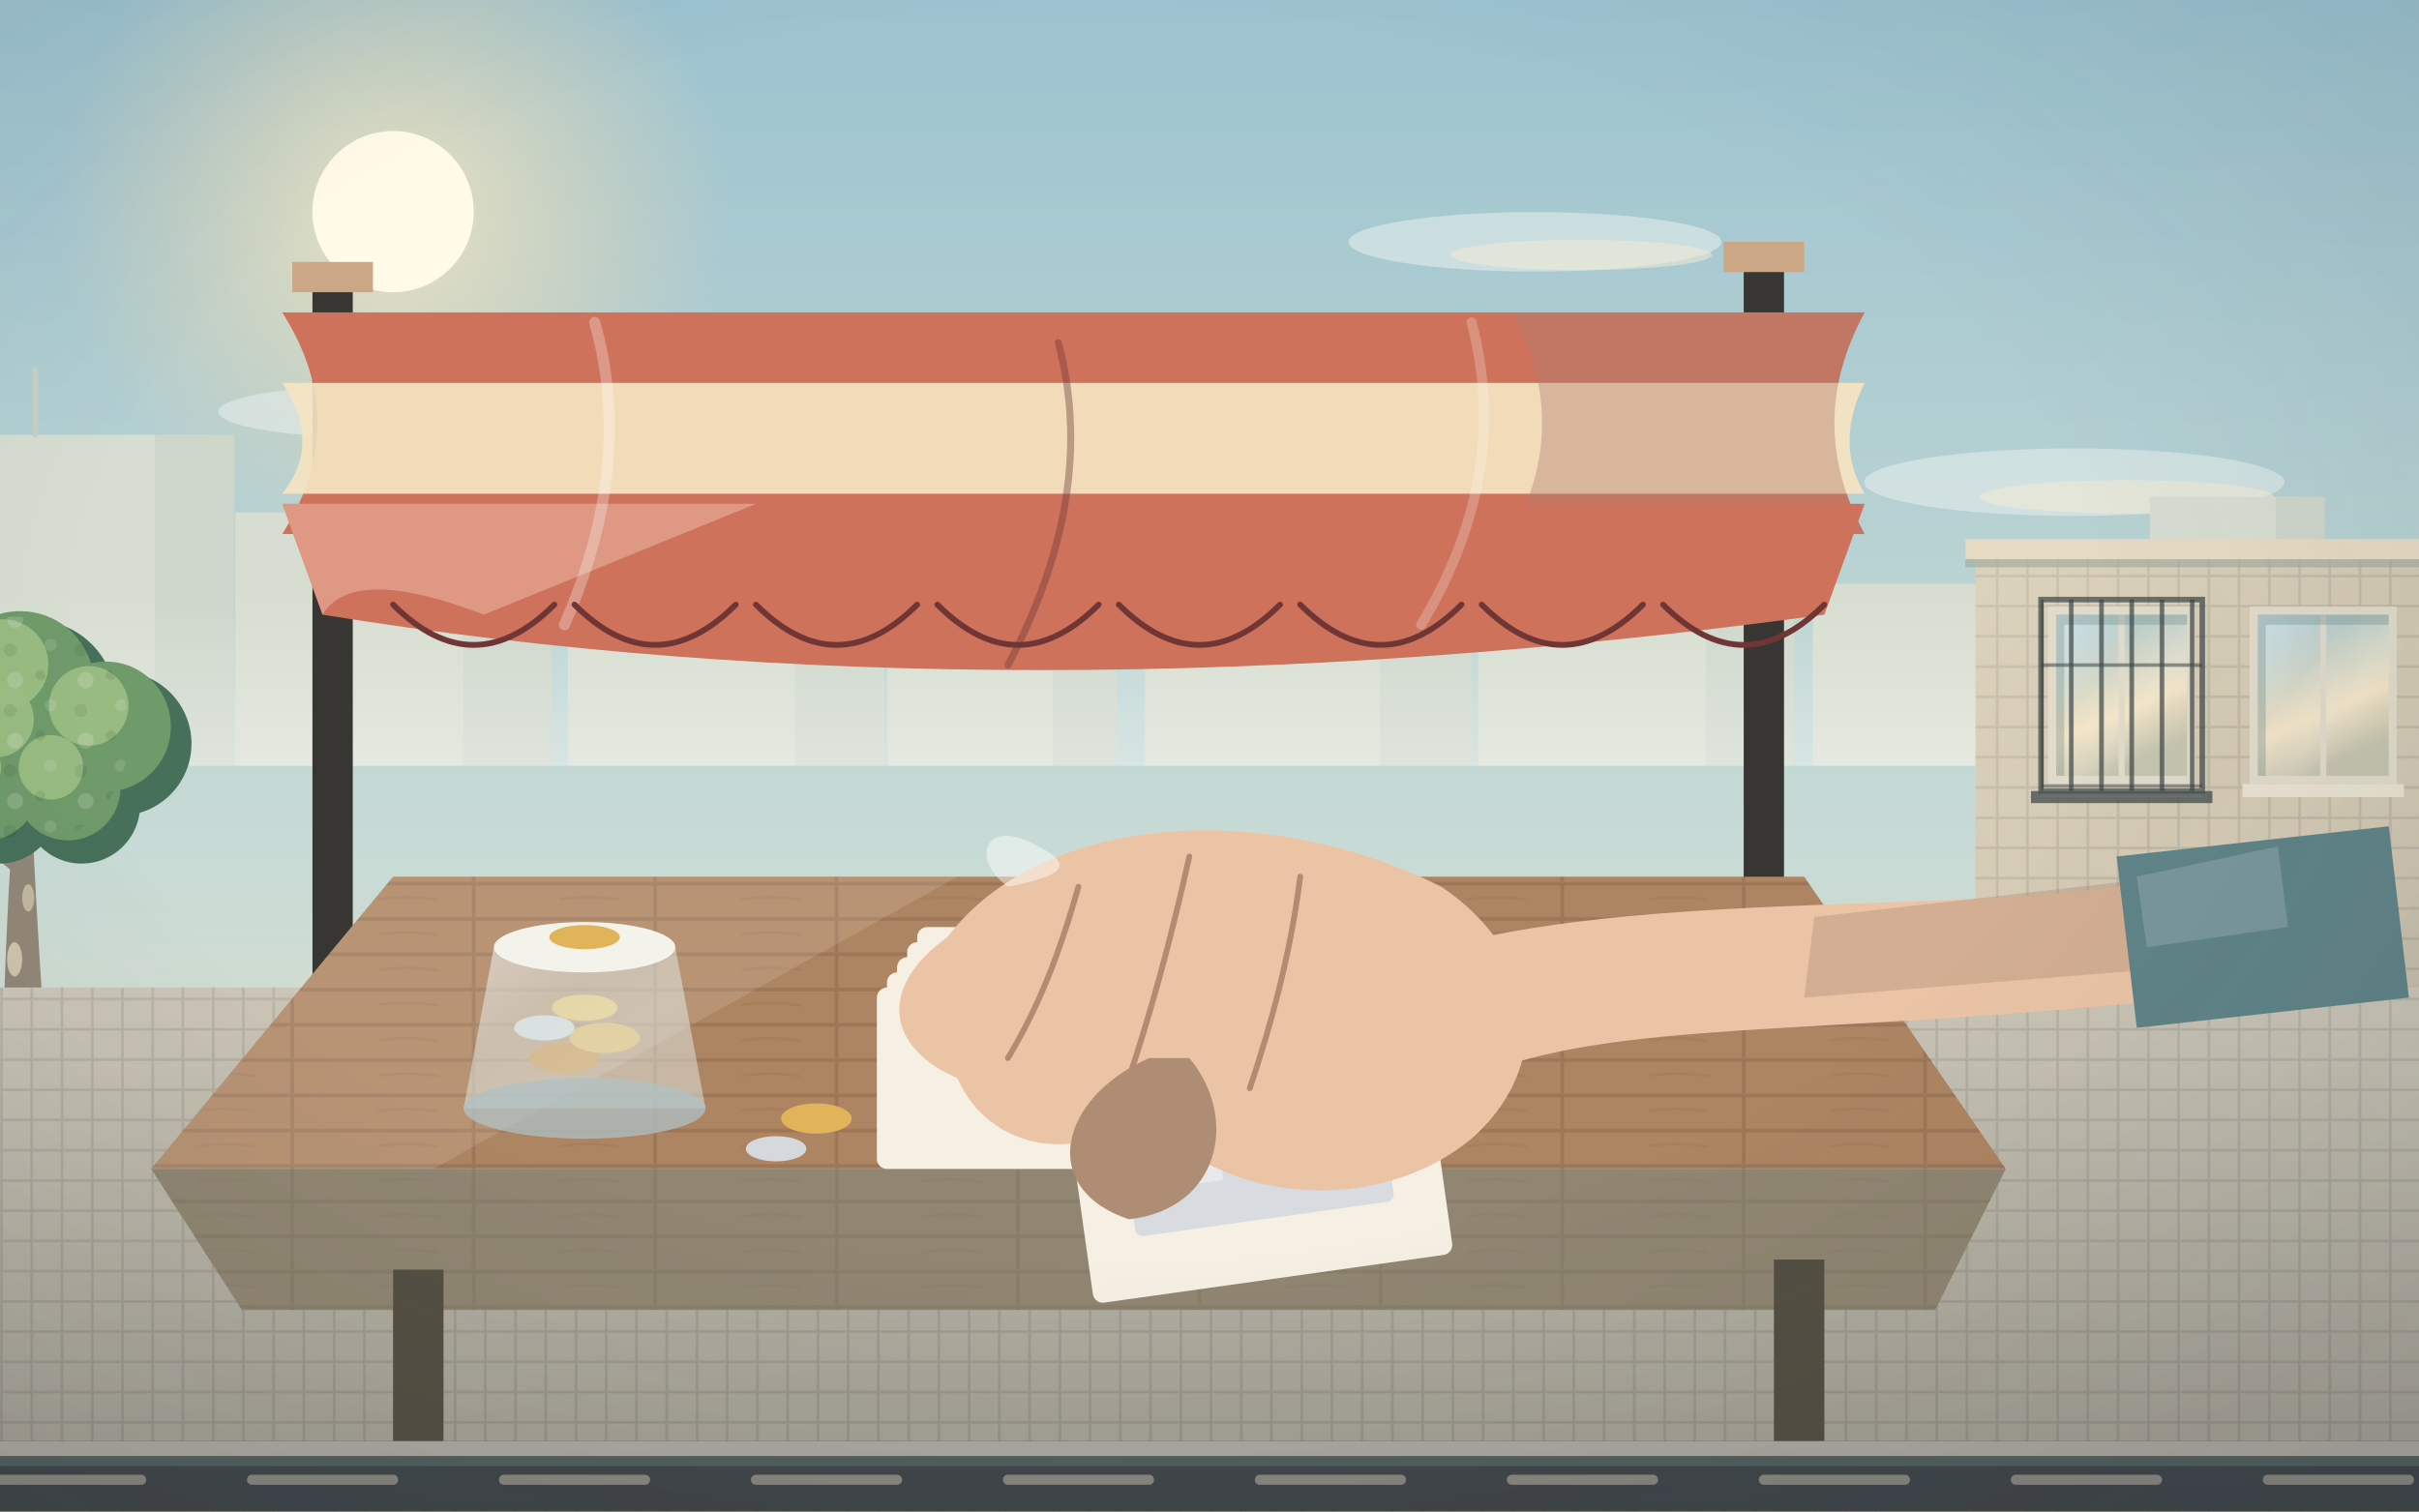
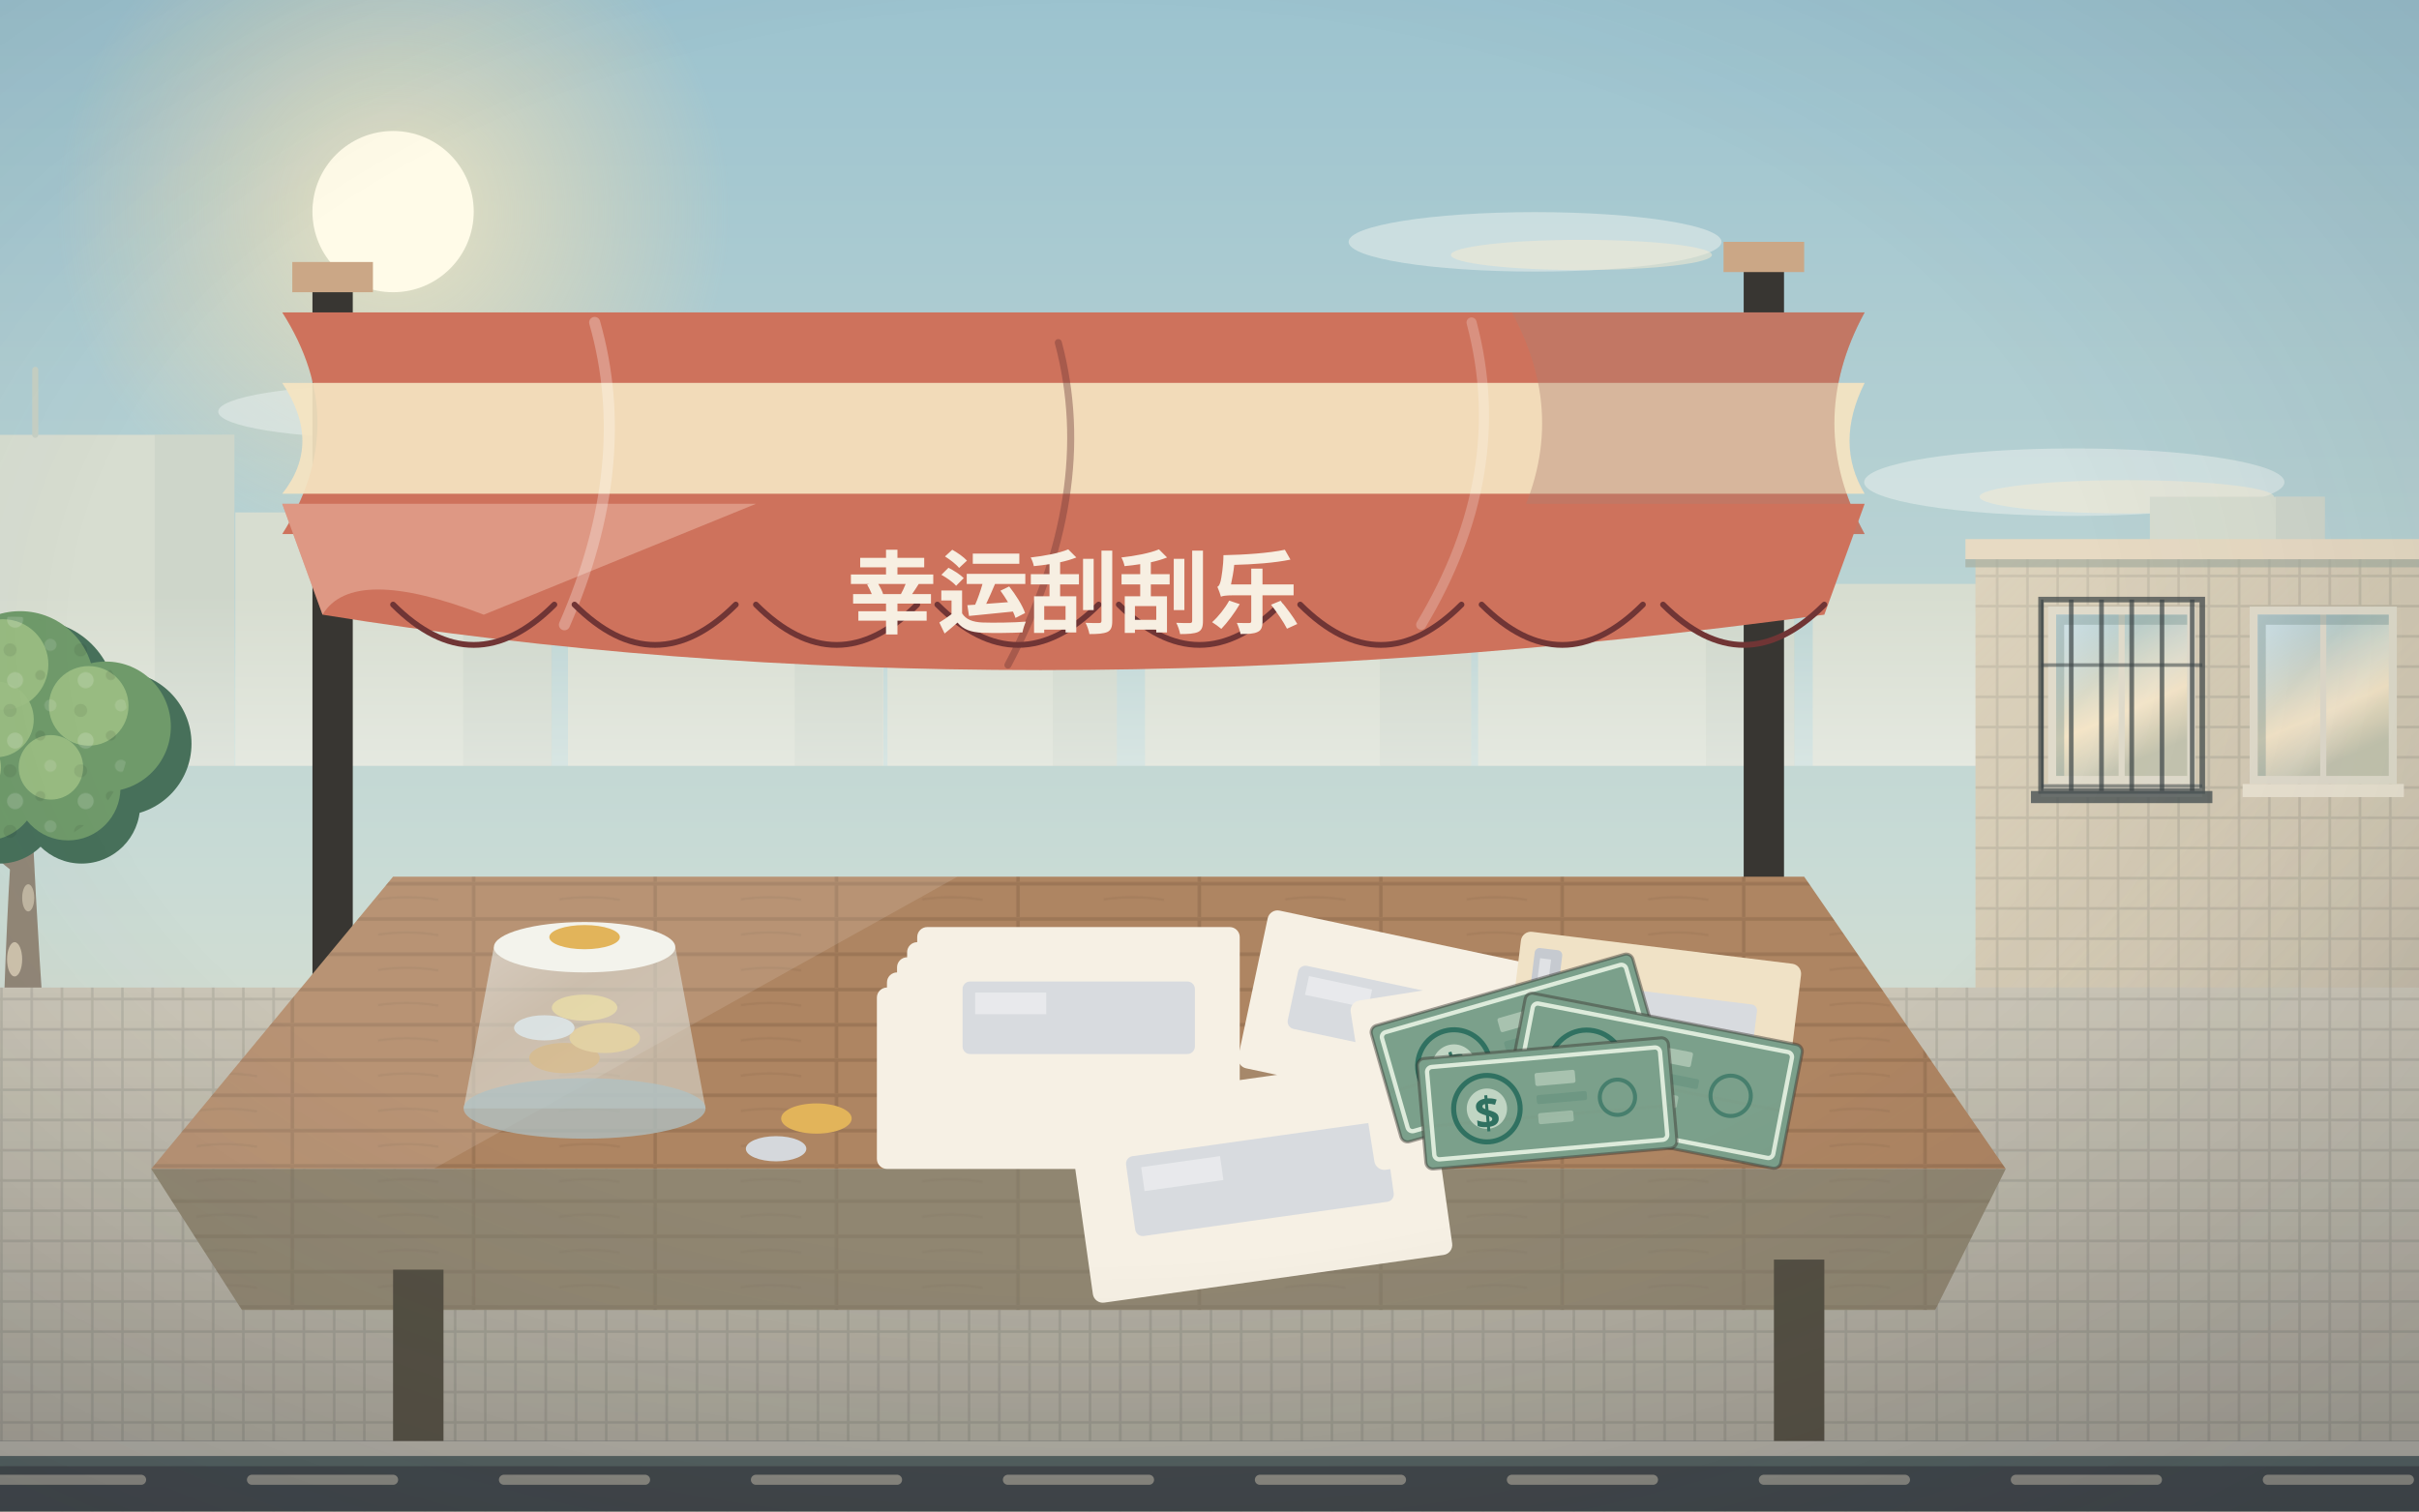
- <svg xmlns="http://www.w3.org/2000/svg" preserveAspectRatio="xMidYMid slice" viewBox="0 0 480 300" class="art-scene art-scratch" aria-hidden="true" focusable="false">
+ <svg xmlns="http://www.w3.org/2000/svg" viewBox="0 0 480 300" class="art-scene art-scratch" aria-hidden="true" focusable="false">
  <defs>
    <linearGradient id="hy-sky-dusk" x1="0" y1="0" x2="0" y2="1">
      <stop offset="0" stop-color="#2c3a5c" />
      <stop offset="0.58" stop-color="#7b6380" />
      <stop offset="1" stop-color="#e9a77a" />
    </linearGradient>
    <linearGradient id="hy-sky-morning" x1="0" y1="0" x2="0" y2="1">
      <stop offset="0" stop-color="#b9d3df" />
      <stop offset="0.58" stop-color="#d9e1d8" />
      <stop offset="1" stop-color="#f6e7cf" />
    </linearGradient>
    <linearGradient id="hy-sky-day" x1="0" y1="0" x2="0" y2="1">
      <stop offset="0" stop-color="#9cc3cf" />
      <stop offset="0.58" stop-color="#c9dbd5" />
      <stop offset="1" stop-color="#f3e3c4" />
    </linearGradient>
    <linearGradient id="hy-sky-evening" x1="0" y1="0" x2="0" y2="1">
      <stop offset="0" stop-color="#1f2a44" />
      <stop offset="0.58" stop-color="#4a4360" />
      <stop offset="1" stop-color="#c7785c" />
    </linearGradient>
    <linearGradient id="hy-sky-golden" x1="0" y1="0" x2="0" y2="1">
      <stop offset="0" stop-color="#e89a5c" />
      <stop offset="0.58" stop-color="#f3bd7e" />
      <stop offset="1" stop-color="#fde3b0" />
    </linearGradient>
    <linearGradient id="hy-sky-bluehour" x1="0" y1="0" x2="0" y2="1">
      <stop offset="0" stop-color="#33476b" />
      <stop offset="0.58" stop-color="#5f7393" />
      <stop offset="1" stop-color="#9fb2c6" />
    </linearGradient>
    <linearGradient id="hy-glass-dusk" x1="0" y1="0" x2=".35" y2="1">
      <stop offset="0" stop-color="#2c3a5c" />
      <stop offset="0.7" stop-color="#e9a77a" />
      <stop offset="1" stop-color="#a98875" />
    </linearGradient>
    <linearGradient id="hy-glass-morning" x1="0" y1="0" x2=".35" y2="1">
      <stop offset="0" stop-color="#b9d3df" />
      <stop offset="0.7" stop-color="#f6e7cf" />
      <stop offset="1" stop-color="#cdccbf" />
    </linearGradient>
    <linearGradient id="hy-glass-day" x1="0" y1="0" x2=".35" y2="1">
      <stop offset="0" stop-color="#9cc3cf" />
      <stop offset="0.7" stop-color="#f3e3c4" />
      <stop offset="1" stop-color="#c4c4af" />
    </linearGradient>
    <linearGradient id="hy-glass-evening" x1="0" y1="0" x2=".35" y2="1">
      <stop offset="0" stop-color="#1f2a44" />
      <stop offset="0.7" stop-color="#c7785c" />
      <stop offset="1" stop-color="#8a5f57" />
    </linearGradient>
    <linearGradient id="hy-glass-golden" x1="0" y1="0" x2=".35" y2="1">
      <stop offset="0" stop-color="#e89a5c" />
      <stop offset="0.7" stop-color="#fde3b0" />
      <stop offset="1" stop-color="#cfb38e" />
    </linearGradient>
    <linearGradient id="hy-glass-bluehour" x1="0" y1="0" x2=".35" y2="1">
      <stop offset="0" stop-color="#33476b" />
      <stop offset="0.7" stop-color="#9fb2c6" />
      <stop offset="1" stop-color="#77889c" />
    </linearGradient>
    <radialGradient id="hy-glow">
      <stop offset="0" stop-color="#ffe2a0" stop-opacity="0.85" />
      <stop offset="0.45" stop-color="#ffc76e" stop-opacity="0.32" />
      <stop offset="1" stop-color="#ffb45a" stop-opacity="0" />
    </radialGradient>
    <radialGradient id="hy-sun">
      <stop offset="0" stop-color="#fff8e6" stop-opacity="0.95" />
      <stop offset="0.25" stop-color="#ffe7b8" stop-opacity="0.55" />
      <stop offset="1" stop-color="#ffd7a0" stop-opacity="0" />
    </radialGradient>
    <radialGradient id="hy-lamp">
      <stop offset="0" stop-color="#fff1c8" stop-opacity="0.9" />
      <stop offset="0.5" stop-color="#ffd27a" stop-opacity="0.25" />
      <stop offset="1" stop-color="#ffd27a" stop-opacity="0" />
    </radialGradient>
    <radialGradient id="hy-vignette" cx=".45" cy=".42" r=".75">
      <stop offset="0.55" stop-color="#1b2233" stop-opacity="0" />
      <stop offset="1" stop-color="#1b2233" stop-opacity="0.32" />
    </radialGradient>
    <linearGradient id="hy-haze" x1="0" y1="0" x2="0" y2="1">
      <stop offset="0" stop-color="#ffffff" stop-opacity="0" />
      <stop offset="1" stop-color="#ffffff" stop-opacity="0.38" />
    </linearGradient>
    <linearGradient id="hy-fade" x1="0" y1="0" x2="0" y2="1">
      <stop offset="0" stop-color="#1b2233" stop-opacity="0" />
      <stop offset="1" stop-color="#1b2233" stop-opacity="0.3" />
    </linearGradient>
    <linearGradient id="hy-shine" x1="0" y1="0" x2="1" y2="1">
      <stop offset="0" stop-color="#ffffff" stop-opacity="0.55" />
      <stop offset="0.35" stop-color="#ffffff" stop-opacity="0" />
      <stop offset="0.6" stop-color="#ffffff" stop-opacity="0.12" />
      <stop offset="0.75" stop-color="#ffffff" stop-opacity="0" />
    </linearGradient>
    <linearGradient id="hy-facelight" x1="0" y1="0" x2="1" y2="1">
      <stop offset="0" stop-color="#fff6e0" stop-opacity="0.2" />
      <stop offset="0.45" stop-color="#fff6e0" stop-opacity="0" />
      <stop offset="1" stop-color="#101a2a" stop-opacity="0.16" />
    </linearGradient>
    <linearGradient id="hy-ground" x1="0" y1="0" x2="0" y2="1">
      <stop offset="0" stop-color="#000000" stop-opacity="0" />
      <stop offset="1" stop-color="#000000" stop-opacity="0.22" />
    </linearGradient>
    <linearGradient id="hy-water" x1="0" y1="0" x2="0" y2="1">
      <stop offset="0" stop-color="#9fbcc4" />
      <stop offset="0.5" stop-color="#6f8f9b" />
      <stop offset="1" stop-color="#41606e" />
    </linearGradient>
    <linearGradient id="hy-icon-hl" x1="0" y1="0" x2=".6" y2="1">
      <stop offset="0" stop-color="#ffffff" stop-opacity="0.7" />
      <stop offset="0.55" stop-color="#ffffff" stop-opacity="0" />
    </linearGradient>
    <linearGradient id="hy-chart" x1="0" y1="0" x2="0" y2="1">
      <stop offset="0" stop-color="#2f7a68" stop-opacity="0.26" />
      <stop offset="1" stop-color="#2f7a68" stop-opacity="0" />
    </linearGradient>
    <linearGradient id="hy-chart-up" x1="0" y1="0" x2="0" y2="1">
      <stop offset="0" stop-color="#a5483a" stop-opacity="0.2" />
      <stop offset="1" stop-color="#a5483a" stop-opacity="0" />
    </linearGradient>
    <linearGradient id="hy-steam" x1="0" y1="0" x2="0" y2="1">
      <stop offset="0" stop-color="#ffffff" stop-opacity="0" />
      <stop offset="0.5" stop-color="#ffffff" stop-opacity="0.55" />
      <stop offset="1" stop-color="#ffffff" stop-opacity="0" />
    </linearGradient>
    <pattern id="hy-brick" width="16" height="8" patternUnits="userSpaceOnUse">
      <path d="M0 .5H16M0 4.5H16M5 .5V4.5M13 4.5V8.5" stroke="#3a2018" stroke-opacity=".22" stroke-width=".7" />
      <rect x="5.4" y=".9" width="7.2" height="3.2" fill="#000" fill-opacity=".05" />
      <rect x="0" y="4.9" width="4.6" height="3.2" fill="#fff" fill-opacity=".06" />
    </pattern>
    <pattern id="hy-tile" width="6" height="6" patternUnits="userSpaceOnUse">
      <path d="M0 .3H6M.3 0V6" stroke="#2d3a3a" stroke-opacity=".12" stroke-width=".5" />
    </pattern>
    <pattern id="hy-roof" width="10" height="6" patternUnits="userSpaceOnUse">
      <path d="M0 6Q5 .8 10 6" stroke="#2a1a14" stroke-opacity=".28" stroke-width=".8" fill="none" />
      <path d="M5 0V3" stroke="#fff" stroke-opacity=".12" stroke-width=".8" />
    </pattern>
    <pattern id="hy-wood" width="36" height="7" patternUnits="userSpaceOnUse">
      <path d="M0 .4H36M22 .4V7" stroke="#3b2414" stroke-opacity=".25" stroke-width=".7" />
      <path d="M3 3.5Q9 2.6 15 3.6" stroke="#3b2414" stroke-opacity=".1" stroke-width=".5" fill="none" />
    </pattern>
    <pattern id="hy-shutter" width="8" height="4" patternUnits="userSpaceOnUse">
      <path d="M0 .5H8" stroke="#1d2433" stroke-opacity=".28" stroke-width=".8" />
      <path d="M0 1.6H8" stroke="#fff" stroke-opacity=".14" stroke-width=".6" />
    </pattern>
    <pattern id="hy-hatch" width="5" height="5" patternUnits="userSpaceOnUse">
      <path d="M-1 6L6 -1" stroke="#1d2433" stroke-opacity=".13" stroke-width=".6" />
    </pattern>
    <pattern id="hy-dapple" width="14" height="12" patternUnits="userSpaceOnUse">
      <circle cx="3" cy="3" r="1.6" fill="#fff" fill-opacity=".16" />
      <circle cx="10" cy="8" r="1.2" fill="#fff" fill-opacity=".12" />
      <circle cx="8" cy="2" r="1" fill="#000" fill-opacity=".08" />
      <circle cx="2" cy="9" r="1.3" fill="#000" fill-opacity=".07" />
    </pattern>
    <pattern id="hy-ripple" width="40" height="8" patternUnits="userSpaceOnUse">
      <path d="M2 3H14M22 6H36" stroke="#fff" stroke-opacity=".28" stroke-width=".8" stroke-linecap="round" />
    </pattern>
    <pattern id="hy-grille" width="6" height="24" patternUnits="userSpaceOnUse">
      <path d="M3 0V24" stroke="#3c4547" stroke-opacity=".7" stroke-width=".9" />
      <path d="M0 12H6" stroke="#3c4547" stroke-opacity=".55" stroke-width=".7" />
    </pattern>
    <pattern id="hy-corr" width="5" height="10" patternUnits="userSpaceOnUse">
      <path d="M1 0V10" stroke="#1d2433" stroke-opacity=".2" stroke-width="1" />
      <path d="M3 0V10" stroke="#fff" stroke-opacity=".16" stroke-width=".8" />
    </pattern>
    <pattern id="hy-reed" width="3" height="6" patternUnits="userSpaceOnUse">
      <path d="M1.5 0V6" stroke="#5a3d1c" stroke-opacity=".3" stroke-width=".7" />
    </pattern>
    <pattern id="hy-grass" width="9" height="6" patternUnits="userSpaceOnUse">
      <path d="M1 6L2 2M4 6L5 1M7 6L6.5 3" stroke="#1f3a22" stroke-opacity=".2" stroke-width=".6" />
    </pattern>
    <pattern id="hy-paper" width="14" height="14" patternUnits="userSpaceOnUse">
      <path d="M0 13.5H14" stroke="#7a6a50" stroke-opacity=".12" stroke-width=".6" />
    </pattern>
  </defs>
  <rect x="0" y="0" width="480" height="300" fill="url(#hy-sky-day)" />
  <circle cx="78" cy="42" r="67.2" fill="url(#hy-sun)" opacity="1" />
  <circle cx="78" cy="42" r="16" fill="#fffbe8" />
  <ellipse cx="76.1" cy="81.7" rx="32.8" ry="5.3" fill="#e7efec" opacity="0.55" />
  <ellipse cx="84.3" cy="84" rx="23" ry="2.6" fill="#f7ebd1" opacity="0.5" />
  <ellipse cx="177.2" cy="91.8" rx="37" ry="5.9" fill="#e7efec" opacity="0.55" />
  <ellipse cx="186.4" cy="94.4" rx="25.9" ry="3" fill="#f7ebd1" opacity="0.5" />
  <ellipse cx="304.6" cy="48" rx="37" ry="5.9" fill="#e7efec" opacity="0.55" />
  <ellipse cx="313.8" cy="50.6" rx="25.9" ry="3" fill="#f7ebd1" opacity="0.5" />
  <ellipse cx="411.6" cy="95.7" rx="41.7" ry="6.7" fill="#e7efec" opacity="0.55" />
  <ellipse cx="422" cy="98.6" rx="29.2" ry="3.3" fill="#f7ebd1" opacity="0.5" />
  <rect x="-10" y="86.3" width="56.5" height="65.7" fill="#d7ddd0" />
  <rect x="30.7" y="86.3" width="15.8" height="65.7" fill="#c7d0c4" opacity="0.55" />
  <path d="M7 86.3L7 73.4" stroke="#c7d0c4" stroke-width="1.2" fill="none" stroke-linecap="round" />
  <rect x="46.7" y="101.7" width="62.7" height="50.3" fill="#d7ddd0" />
  <rect x="91.9" y="101.7" width="17.6" height="50.3" fill="#c7d0c4" opacity="0.55" />
  <rect x="112.7" y="118.6" width="62.6" height="33.4" fill="#d7ddd0" />
  <rect x="157.7" y="118.6" width="17.5" height="33.4" fill="#c7d0c4" opacity="0.55" />
  <rect x="176.1" y="120.8" width="45.5" height="31.2" fill="#d7ddd0" />
  <rect x="208.9" y="120.8" width="12.7" height="31.2" fill="#c7d0c4" opacity="0.55" />
  <rect x="185.2" y="114.8" width="13.7" height="6" fill="#d7ddd0" />
  <rect x="227.2" y="92.6" width="64.7" height="59.4" fill="#d7ddd0" />
  <rect x="273.8" y="92.6" width="18.1" height="59.4" fill="#c7d0c4" opacity="0.55" />
  <rect x="293.3" y="121.6" width="62.7" height="30.4" fill="#d7ddd0" />
  <rect x="338.5" y="121.6" width="17.6" height="30.4" fill="#c7d0c4" opacity="0.55" />
  <rect x="359.7" y="115.9" width="65.2" height="36.1" fill="#d7ddd0" />
  <rect x="406.7" y="115.9" width="18.3" height="36.1" fill="#c7d0c4" opacity="0.55" />
  <rect x="426.6" y="98.6" width="34.7" height="53.4" fill="#d7ddd0" />
  <rect x="451.6" y="98.6" width="9.7" height="53.4" fill="#c7d0c4" opacity="0.55" />
  <rect x="462.2" y="119.5" width="32.1" height="32.5" fill="#d7ddd0" />
  <rect x="485.3" y="119.5" width="9" height="32.5" fill="#c7d0c4" opacity="0.55" />
  <rect x="0" y="118" width="480" height="34" fill="url(#hy-haze)" opacity="0.9" />
  <path d="M500 208L524 208L500 208Z" fill="#7d9690" opacity="0.28" />
  <rect x="392" y="108" width="108" height="100" fill="#d4cab4" />
  <rect x="392" y="108" width="108" height="100" fill="url(#hy-tile)" />
  <rect x="392" y="108" width="108" height="100" fill="url(#hy-facelight)" />
  <rect x="390" y="107" width="112" height="4" fill="#e7dac3" />
  <rect x="390" y="111" width="112" height="1.6" fill="#a6aea0" opacity="0.7" />
  <rect x="406.4" y="120.4" width="29.2" height="35.2" fill="#e0dbcb" />
  <rect x="408" y="122" width="26" height="32" fill="url(#hy-glass-day)" />
  <rect x="408" y="122" width="26" height="32" fill="url(#hy-shine)" />
  <path d="M421 122V154" stroke="#e0dbcb" stroke-width="1.2" fill="none" stroke-linecap="round" stroke-linejoin="round" />
  <path d="M408 122h26v2h-24.4v30h-1.6z" fill="#7d9690" opacity="0.4" />
  <rect x="405" y="155.6" width="32" height="2.6" fill="#e9e2d0" />
  <rect x="405" y="119" width="32" height="38" fill="url(#hy-grille)" />
  <rect x="405" y="119" width="32" height="38" fill="none" stroke="#3c4547" stroke-width="1.1" stroke-opacity="0.7" />
  <rect x="403" y="157" width="36" height="2.4" fill="#4a5254" opacity="0.8" />
  <rect x="446.4" y="120.4" width="29.2" height="35.2" fill="#e0dbcb" />
  <rect x="448" y="122" width="26" height="32" fill="url(#hy-glass-day)" />
  <rect x="448" y="122" width="26" height="32" fill="url(#hy-shine)" />
  <path d="M461 122V154" stroke="#e0dbcb" stroke-width="1.2" fill="none" stroke-linecap="round" stroke-linejoin="round" />
  <path d="M448 122h26v2h-24.4v30h-1.6z" fill="#7d9690" opacity="0.4" />
  <rect x="445" y="155.6" width="32" height="2.6" fill="#e9e2d0" />
  <ellipse cx="16.2" cy="205" rx="24.5" ry="3.4" fill="#7d9690" opacity="0.28" />
  <path d="M0.6 204C1.3 183.6 2 168.6 3.3 155H6C6.7 170 7.4 185 8.8 204Z" fill="#928777" />
  <ellipse cx="2.9" cy="190.4" rx="1.5" ry="3.4" fill="#e3d7be" opacity="0.75" />
  <ellipse cx="5.6" cy="178.2" rx="1.2" ry="2.7" fill="#e3d7be" opacity="0.6" />
  <ellipse cx="3.7" cy="166.6" rx="1" ry="2" fill="#e3d7be" opacity="0.5" />
  <path d="M4 172.7q-9.5 -6.8 -17.7 -20.4M4.7 165.9q10.9 -5.4 17.7 -20.4M4.7 157.8l0.7 -20.4" stroke="#928777" stroke-width="2.176" fill="none" stroke-linecap="round" stroke-linejoin="round" />
  <circle cx="-11" cy="151.6" r="13.6" fill="#47705a" />
  <circle cx="6.7" cy="139.4" r="16.3" fill="#47705a" />
  <circle cx="23.7" cy="147.6" r="14.3" fill="#47705a" />
  <circle cx="-0.1" cy="159.8" r="11.6" fill="#47705a" />
  <circle cx="16.2" cy="159.8" r="11.6" fill="#47705a" />
  <circle cx="5.4" cy="150.3" r="13.6" fill="#47705a" />
  <circle cx="-13.7" cy="148.2" r="12.2" fill="#6f9a6a" />
  <circle cx="4" cy="136" r="14.7" fill="#6f9a6a" />
  <circle cx="21" cy="144.2" r="12.9" fill="#6f9a6a" />
  <circle cx="-2.8" cy="156.4" r="10.4" fill="#6f9a6a" />
  <circle cx="13.5" cy="156.4" r="10.4" fill="#6f9a6a" />
  <circle cx="2.6" cy="146.9" r="12.2" fill="#6f9a6a" />
  <circle cx="-17.1" cy="144.2" r="7.5" fill="#9cbf84" opacity="0.9" />
  <circle cx="0.6" cy="131.9" r="9" fill="#9cbf84" opacity="0.9" />
  <circle cx="17.6" cy="140.1" r="7.9" fill="#9cbf84" opacity="0.9" />
  <circle cx="-6.2" cy="152.3" r="6.4" fill="#9cbf84" opacity="0.9" />
  <circle cx="10.1" cy="152.3" r="6.4" fill="#9cbf84" opacity="0.9" />
  <circle cx="-0.8" cy="142.8" r="7.5" fill="#9cbf84" opacity="0.9" />
  <circle cx="2.6" cy="145.5" r="23.1" fill="url(#hy-dapple)" />
  <rect x="0" y="196" width="480" height="104" fill="#cbc6b7" />
  <rect x="0" y="196" width="480" height="104" fill="url(#hy-tile)" />
  <rect x="0" y="286" width="480" height="14" fill="#51585c" />
  <rect x="0" y="286" width="480" height="3" fill="#d5d1c5" />
  <rect x="0" y="289" width="480" height="2" fill="#7d9690" opacity="0.5" />
  <path d="M0 293.7H480" stroke="#e8e0cc" stroke-width="2" fill="none" stroke-linecap="round" stroke-linejoin="round" stroke-dasharray="28 22" opacity="0.6" />
  <rect x="0" y="196" width="480" height="104" fill="url(#hy-ground)" />
  <rect x="62" y="56" width="8" height="150" fill="#383632" />
  <rect x="346" y="52" width="8" height="154" fill="#383632" />
  <rect x="58" y="52" width="16" height="6" fill="#cba786" />
  <rect x="342" y="48" width="16" height="6" fill="#cba786" />
  <path d="M56 62H370Q358 84 370 106H56Q70 84 56 62Z" fill="#ce725c" />
  <path d="M56 76H370Q364 88 370 98H56Q64 88 56 76Z" fill="#f5e4c1" opacity="0.92" />
  <path d="M300 62H370Q358 84 370 106H300Q312 84 300 62Z" fill="#ae8071" opacity="0.4" />
  <path d="M56 100H370L362 122Q200 144 64 122Z" fill="#ce725c" />
  <path d="M56 100H150L96 122Q70 112 64 122L56 100Z" fill="#f4d2c1" opacity="0.4" />
  <path d="M118 64Q126 92 112 124" stroke="#fff" stroke-width="2.2" fill="none" stroke-linecap="round" stroke-linejoin="round" opacity="0.28" />
  <path d="M210 68Q218 98 200 132" stroke="#6c3635" stroke-width="1.4" fill="none" stroke-linecap="round" stroke-linejoin="round" opacity="0.4" />
  <path d="M292 64Q300 94 282 124" stroke="#fff" stroke-width="2" fill="none" stroke-linecap="round" stroke-linejoin="round" opacity="0.22" />
  <path d="M78 120Q94 136 110 120" stroke="#703535" stroke-width="1.15" fill="none" stroke-linecap="round" stroke-linejoin="round" />
  <path d="M114 120Q130 136 146 120" stroke="#703535" stroke-width="1.15" fill="none" stroke-linecap="round" stroke-linejoin="round" />
  <path d="M150 120Q166 136 182 120" stroke="#703535" stroke-width="1.15" fill="none" stroke-linecap="round" stroke-linejoin="round" />
  <path d="M186 120Q202 136 218 120" stroke="#703535" stroke-width="1.15" fill="none" stroke-linecap="round" stroke-linejoin="round" />
  <path d="M222 120Q238 136 254 120" stroke="#703535" stroke-width="1.15" fill="none" stroke-linecap="round" stroke-linejoin="round" />
  <path d="M258 120Q274 136 290 120" stroke="#703535" stroke-width="1.15" fill="none" stroke-linecap="round" stroke-linejoin="round" />
  <path d="M294 120Q310 136 326 120" stroke="#703535" stroke-width="1.15" fill="none" stroke-linecap="round" stroke-linejoin="round" />
  <path d="M330 120Q346 136 362 120" stroke="#703535" stroke-width="1.15" fill="none" stroke-linecap="round" stroke-linejoin="round" />
+   <text x="213" y="118" text-anchor="middle" dominant-baseline="middle" font-family="Microsoft YaHei,sans-serif" font-size="18" font-weight="700" fill="#f7efe2">幸运刮刮乐</text>
  <ellipse cx="220" cy="228" rx="120" ry="10" fill="#7d9690" opacity="0.2" />
  <path d="M78 174H358L398 232H30Z" fill="#ae8562" />
  <path d="M78 174H358L398 232H30Z" fill="url(#hy-wood)" opacity="0.58" />
  <path d="M78 174H190L86 232H30Z" fill="#fff" opacity="0.12" />
  <path d="M30 232H398L384 260H48Z" fill="#908671" />
  <path d="M30 232H398L384 260H48Z" fill="url(#hy-wood)" opacity="0.32" />
  <rect x="78" y="252" width="10" height="34" fill="#544f42" />
  <rect x="352" y="250" width="10" height="36" fill="#544f42" />
  <ellipse cx="112" cy="210" rx="7" ry="3" fill="#c98a3a" />
  <ellipse cx="120" cy="206" rx="7" ry="3" fill="#e2b45a" />
  <ellipse cx="108" cy="204" rx="6" ry="2.5" fill="#d5d8dc" />
  <ellipse cx="116" cy="200" rx="6.5" ry="2.6" fill="#e8c56a" />
  <path d="M98 188H134L140 220H92Z" fill="#e0e9e6" opacity="0.5" />
  <path d="M98 188H134L140 220H92Z" fill="url(#hy-shine)" opacity="0.4" />
  <ellipse cx="116" cy="188" rx="18" ry="5" fill="#f3f3ec" />
  <ellipse cx="116" cy="220" rx="24" ry="6" fill="#afc2c4" opacity="0.75" />
  <ellipse cx="116" cy="186" rx="7" ry="2.4" fill="#e2b45a" />
  <ellipse cx="162" cy="222" rx="7" ry="3" fill="#e2b45a" />
  <ellipse cx="154" cy="228" rx="6" ry="2.5" fill="#d5d8dc" />
  <ellipse cx="214" cy="214" rx="40" ry="6" fill="#7d9690" opacity="0.18" />
  <rect x="174" y="196" width="64" height="36" fill="#f6f0e4" rx="2" transform="rotate(0 206 214)" />
  <rect x="183" y="206.8" width="46.1" height="14.4" fill="#d8dbdf" rx="1.5" transform="rotate(0 206 214)" />
  <rect x="185.5" y="209" width="14.1" height="4.3" fill="#fff" opacity="0.4" transform="rotate(0 206 214)" />
  <rect x="176" y="193" width="64" height="36" fill="#f6f0e4" rx="2" transform="rotate(0 208 211)" />
  <rect x="185" y="203.8" width="46.1" height="14.4" fill="#d8dbdf" rx="1.5" transform="rotate(0 208 211)" />
  <rect x="187.5" y="206" width="14.1" height="4.3" fill="#fff" opacity="0.4" transform="rotate(0 208 211)" />
  <rect x="178" y="190" width="64" height="36" fill="#f6f0e4" rx="2" transform="rotate(0 210 208)" />
  <rect x="187" y="200.8" width="46.1" height="14.4" fill="#d8dbdf" rx="1.5" transform="rotate(0 210 208)" />
  <rect x="189.5" y="203" width="14.1" height="4.3" fill="#fff" opacity="0.4" transform="rotate(0 210 208)" />
  <rect x="180" y="187" width="64" height="36" fill="#f6f0e4" rx="2" transform="rotate(0 212 205)" />
  <rect x="189" y="197.8" width="46.1" height="14.4" fill="#d8dbdf" rx="1.5" transform="rotate(0 212 205)" />
  <rect x="191.5" y="200" width="14.1" height="4.3" fill="#fff" opacity="0.4" transform="rotate(0 212 205)" />
  <rect x="182" y="184" width="64" height="36" fill="#f6f0e4" rx="2" transform="rotate(0 214 202)" />
  <rect x="191" y="194.8" width="46.1" height="14.4" fill="#d8dbdf" rx="1.5" transform="rotate(0 214 202)" />
  <rect x="193.5" y="197" width="14.1" height="4.3" fill="#fff" opacity="0.4" transform="rotate(0 214 202)" />
  <rect x="214" y="214" width="72" height="40" fill="#f6f0e4" rx="2" transform="rotate(-8 250 234)" />
  <rect x="224.1" y="226" width="51.8" height="16" fill="#d8dbdf" rx="1.5" transform="rotate(-8 250 234)" />
  <rect x="227" y="228.4" width="15.8" height="4.8" fill="#fff" opacity="0.4" transform="rotate(-8 250 234)" />
-   <path d="M188 186C206 162 250 158 286 176C304 188 310 210 292 226C270 244 236 236 228 220C214 232 196 228 190 214C176 208 174 196 188 186Z" fill="#ebc4a6" />
-   <path d="M214 176C210 190 206 200 200 210M236 170C232 188 228 202 224 214M258 174C256 190 252 204 248 216" stroke="#b48a72" stroke-width="1.15" fill="none" stroke-linecap="round" stroke-linejoin="round" />
-   <path d="M228 210C210 218 206 236 224 242C242 240 246 222 236 210Z" fill="#af8d74" />
-   <path d="M286 188C330 176 400 182 430 174L434 198C360 206 320 202 292 214Z" fill="#ebc4a6" />
-   <path d="M360 182L430 174L432 192L358 198Z" fill="#af8d74" opacity="0.4" />
-   <path d="M420 170L474 164L478 198L424 204Z" fill="#608488" />
-   <path d="M424 174L452 168L454 184L426 188Z" fill="#fff" opacity="0.16" />
-   <path d="M206 168C196 162 192 170 200 176C210 174 214 172 206 168Z" fill="#fff" opacity="0.45" />
+   <ellipse cx="304" cy="208" rx="50" ry="7" fill="#7d9690" opacity="0.16" />
+   <rect x="248" y="186" width="58" height="32" fill="#f6f0e4" rx="2" transform="rotate(12 277 202)" />
+   <rect x="256.1" y="195.6" width="41.8" height="12.8" fill="#d8dbdf" rx="1.5" transform="rotate(12 277 202)" />
+   <rect x="258.4" y="197.5" width="12.8" height="3.8" fill="#fff" opacity="0.4" transform="rotate(12 277 202)" />
+   <rect x="270" y="194" width="60" height="34" fill="#f6f0e4" rx="2" transform="rotate(-9 300 211)" />
+   <rect x="278.4" y="204.2" width="43.2" height="13.6" fill="#d8dbdf" rx="1.5" transform="rotate(-9 300 211)" />
+   <rect x="280.8" y="206.2" width="13.2" height="4.1" fill="#fff" opacity="0.4" transform="rotate(-9 300 211)" />
+   <rect x="300" y="188" width="56" height="30" fill="#f0e2c6" rx="2" transform="rotate(7 328 203)" />
+   <rect x="303" y="191" width="5.5" height="24" fill="#c6cad0" rx="1" transform="rotate(7 328 203)" />
+   <rect x="304.2" y="193" width="2.2" height="9" fill="#fff" opacity="0.45" transform="rotate(7 328 203)" />
+   <rect x="314.6" y="197" width="33.6" height="10.8" fill="#d8dbdf" rx="1.2" transform="rotate(7 328 203)" />
+   <g transform="translate(274 196) rotate(-16 27 12)">
+     <rect x="0" y="0" width="54" height="24" fill="#7ba08b" rx="1.4" stroke="#39332f" stroke-width="0.6" stroke-opacity="0.45" />
+     <rect x="0" y="0" width="54" height="24" fill="url(#hy-paper)" rx="1.4" opacity="0.3" />
+     <rect x="1.8" y="1.8" width="50.4" height="20.4" fill="none" stroke="#ddebdb" stroke-width="0.85" rx="1" />
+     <circle cx="14" cy="12" r="7.2" fill="none" stroke="#307161" stroke-width="1" />
+     <circle cx="14" cy="12" r="4.3" fill="#ddebdb" opacity="0.7" />
+     <text x="14" y="13" text-anchor="middle" dominant-baseline="middle" font-family="Microsoft YaHei,sans-serif" font-size="9.6" font-weight="700" fill="#307161">$</text>
+     <circle cx="42.1" cy="12" r="3.8" fill="none" stroke="#307161" stroke-width="0.8" opacity="0.7" />
+     <rect x="24.8" y="5.3" width="8.6" height="2.9" fill="#ddebdb" opacity="0.45" rx="0.4" />
+     <rect x="24.8" y="10.1" width="10.8" height="1.9" fill="#307161" opacity="0.18" rx="0.4" />
+     <rect x="24.8" y="13.9" width="7.6" height="2.4" fill="#ddebdb" opacity="0.35" rx="0.4" />
+   </g>
+   <g transform="translate(300 202) rotate(11 28 12.5)">
+     <rect x="0" y="0" width="56" height="25" fill="#7ba08b" rx="1.4" stroke="#39332f" stroke-width="0.6" stroke-opacity="0.45" />
+     <rect x="0" y="0" width="56" height="25" fill="url(#hy-paper)" rx="1.4" opacity="0.3" />
+     <rect x="1.8" y="1.8" width="52.4" height="21.4" fill="none" stroke="#ddebdb" stroke-width="0.85" rx="1" />
+     <circle cx="14.6" cy="12.5" r="7.5" fill="none" stroke="#307161" stroke-width="1" />
+     <circle cx="14.6" cy="12.5" r="4.5" fill="#ddebdb" opacity="0.7" />
+     <text x="14.6" y="13.5" text-anchor="middle" dominant-baseline="middle" font-family="Microsoft YaHei,sans-serif" font-size="10" font-weight="700" fill="#307161">$</text>
+     <circle cx="43.7" cy="12.5" r="4" fill="none" stroke="#307161" stroke-width="0.8" opacity="0.7" />
+     <rect x="25.8" y="5.5" width="9" height="3" fill="#ddebdb" opacity="0.45" rx="0.4" />
+     <rect x="25.8" y="10.5" width="11.2" height="2" fill="#307161" opacity="0.18" rx="0.4" />
+     <rect x="25.8" y="14.5" width="7.8" height="2.5" fill="#ddebdb" opacity="0.35" rx="0.4" />
+   </g>
+   <g transform="translate(282 208) rotate(-5 25 11)">
+     <rect x="0" y="0" width="50" height="22" fill="#7ba08b" rx="1.4" stroke="#39332f" stroke-width="0.6" stroke-opacity="0.45" />
+     <rect x="0" y="0" width="50" height="22" fill="url(#hy-paper)" rx="1.4" opacity="0.3" />
+     <rect x="1.8" y="1.8" width="46.4" height="18.4" fill="none" stroke="#ddebdb" stroke-width="0.85" rx="1" />
+     <circle cx="13" cy="11" r="6.6" fill="none" stroke="#307161" stroke-width="1" />
+     <circle cx="13" cy="11" r="4" fill="#ddebdb" opacity="0.7" />
+     <text x="13" y="11.9" text-anchor="middle" dominant-baseline="middle" font-family="Microsoft YaHei,sans-serif" font-size="8.8" font-weight="700" fill="#307161">$</text>
+     <circle cx="39" cy="11" r="3.5" fill="none" stroke="#307161" stroke-width="0.8" opacity="0.7" />
+     <rect x="23" y="4.8" width="8" height="2.6" fill="#ddebdb" opacity="0.45" rx="0.4" />
+     <rect x="23" y="9.2" width="10" height="1.8" fill="#307161" opacity="0.18" rx="0.4" />
+     <rect x="23" y="12.8" width="7" height="2.2" fill="#ddebdb" opacity="0.35" rx="0.4" />
+   </g>
  <rect x="0" y="0" width="480" height="300" fill="url(#hy-vignette)" opacity="0.38" />
</svg>
